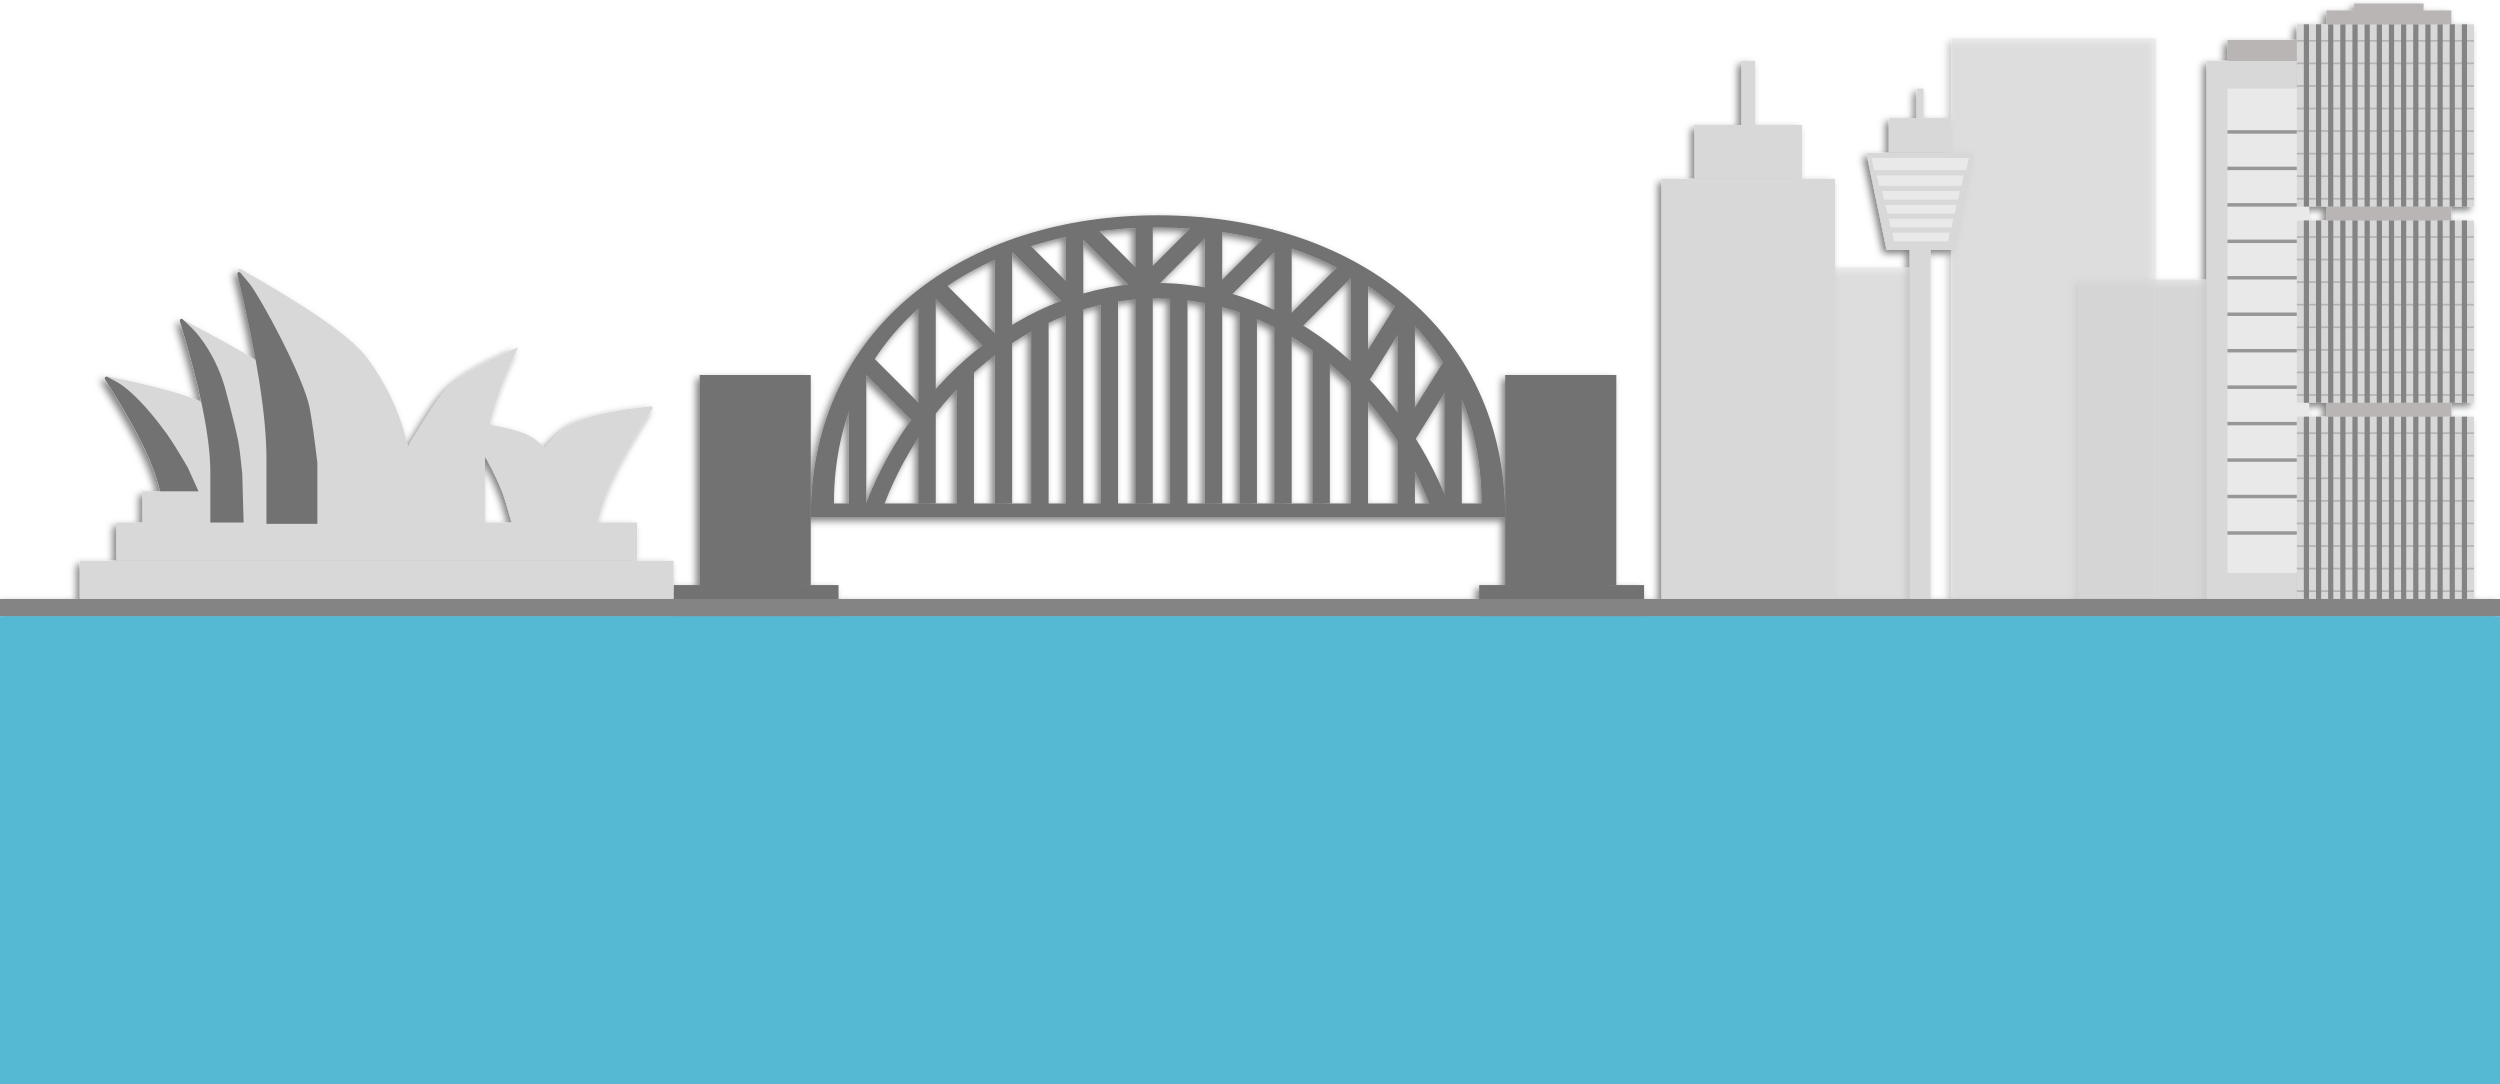
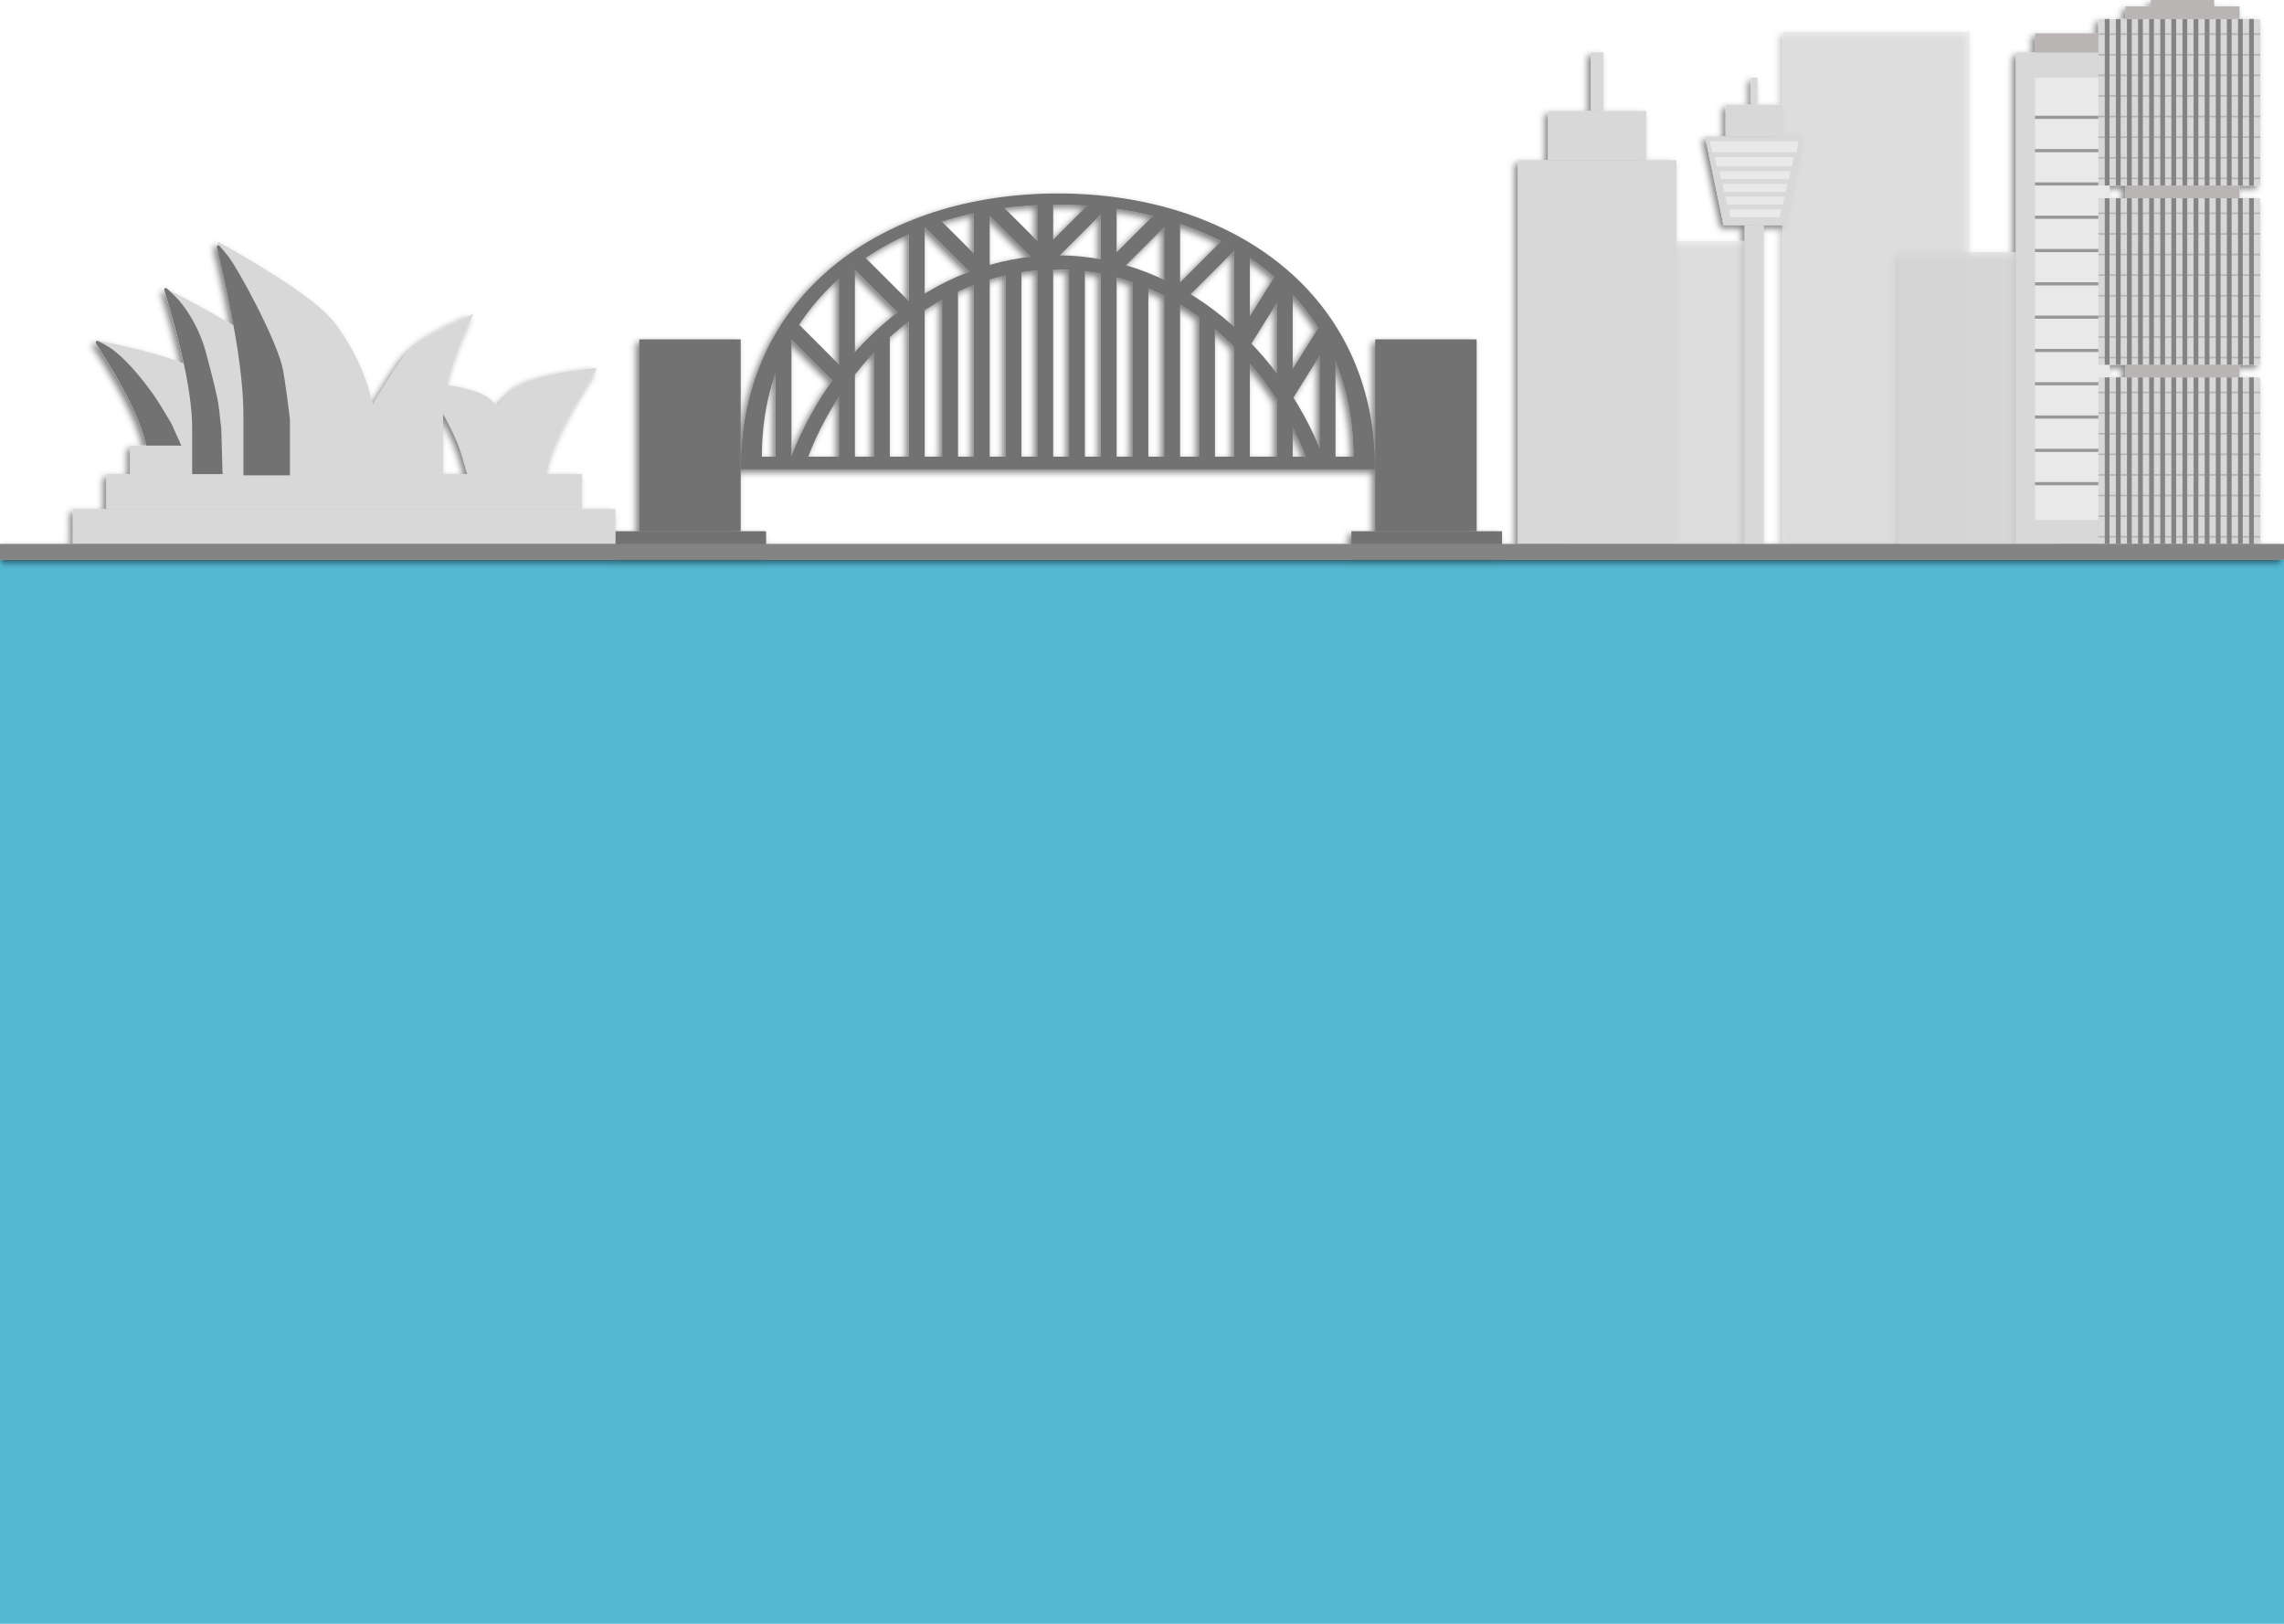
- <svg xmlns="http://www.w3.org/2000/svg" viewBox="0 0 1440 624" version="1.1">
+ <svg xmlns="http://www.w3.org/2000/svg" viewBox="0 0 1440 1024" version="1.1">
  <defs>
-     <filter x="-0.6%" y="-0.3%" width="101.0%" height="100.9%" filterUnits="objectBoundingBox" id="filter-1">
+     <filter x="-0.6%" y="-1.4%" width="101.0%" height="104.0%" filterUnits="objectBoundingBox" id="filter-1">
      <feOffset dx="-2" dy="2" in="SourceAlpha" result="shadowOffsetOuter1" />
      <feGaussianBlur stdDeviation="2" in="shadowOffsetOuter1" result="shadowBlurOuter1" />
      <feColorMatrix values="0 0 0 0 0   0 0 0 0 0   0 0 0 0 0  0 0 0 0.5 0" type="matrix" in="shadowBlurOuter1" result="shadowMatrixOuter1" />
      <feMerge>
        <feMergeNode in="shadowMatrixOuter1" />
        <feMergeNode in="SourceGraphic" />
      </feMerge>
    </filter>
  </defs>
  <g id="Page-1" stroke="none" stroke-width="1" fill="none" fill-rule="evenodd">
-     <g id="HomePage" transform="translate(0, -400)">
-       <g id="Skyline" filter="url(#filter-1)" transform="translate(0, 402)">
-         <rect id="Rectangle-20" fill-opacity="0.431" fill="#D8D8D8" x="1124" y="20" width="118" height="323" />
-         <rect id="Rectangle-20-Copy-3" fill-opacity="0.431" fill="#D8D8D8" x="989" y="152" width="118" height="191" />
-         <rect id="Rectangle-20-Copy-2" fill-opacity="0.594" fill="#D8D8D8" x="1197" y="159" width="100" height="191" />
-         <g id="Sydney-Tower" transform="translate(1075, 49)">
-           <rect id="Rectangle-12-Copy-2" fill="#D8D8D8" x="29" y="0" width="4" height="20" />
-           <rect id="Rectangle-12-Copy" fill="#D8D8D8" x="25" y="93" width="12" height="204" />
-           <rect id="Rectangle-11" fill="#D8D8D8" x="13" y="17" width="36" height="20" />
-           <polygon id="Rectangle-11-Copy" fill="#D8D8D8" points="0 37 62 37 51 93 11.683 93" />
-           <path d="M57.609,47 L4.477,47 L3,40 L59,40 L57.609,47 Z" id="Combined-Shape" fill="#E9E9E9" />
-           <path d="M54.758,56 L7.319,56 L6,50 L56,50 L54.758,56 Z" id="Combined-Shape-Copy-2" fill="#E9E9E9" />
-           <path d="M52.882,64 L10.187,64 L9,59 L54,59 L52.882,64 Z" id="Combined-Shape-Copy-3" fill="#E9E9E9" />
-           <path d="M50.982,72 L12.082,72 L11,67 L52,67 L50.982,72 Z" id="Combined-Shape-Copy-4" fill="#E9E9E9" />
-           <path d="M49.081,80 L13.976,80 L13,75 L50,75 L49.081,80 Z" id="Combined-Shape-Copy-5" fill="#E9E9E9" />
-           <path d="M47.18,88 L15.871,88 L15,83 L48,83 L47.18,88 Z" id="Combined-Shape-Copy-6" fill="#E9E9E9" />
+     <g id="Desktop-HD">
+       <g id="Skyline" transform="translate(-5, 0)">
+         <rect id="Ocean" fill="#54B9D3" x="0" y="353" width="1445" height="671" />
+         <g filter="url(#filter-1)" transform="translate(5, 0)">
+           <rect id="Rectangle-20" fill-opacity="0.431" fill="#D8D8D8" x="1124" y="20" width="118" height="323" />
+           <rect id="Rectangle-20-Copy-3" fill-opacity="0.431" fill="#D8D8D8" x="989" y="152" width="118" height="191" />
+           <rect id="Rectangle-20-Copy-2" fill-opacity="0.594" fill="#D8D8D8" x="1197" y="159" width="100" height="191" />
+           <g id="Sydney-Tower" transform="translate(1075, 49)">
+             <rect id="Rectangle-12-Copy-2" fill="#D8D8D8" x="29" y="0" width="4" height="20" />
+             <rect id="Rectangle-12-Copy" fill="#D8D8D8" x="25" y="93" width="12" height="204" />
+             <rect id="Rectangle-11" fill="#D8D8D8" x="13" y="17" width="36" height="20" />
+             <polygon id="Rectangle-11-Copy" fill="#D8D8D8" points="0 37 62 37 51 93 11.683 93" />
+             <path d="M57.609,47 L4.477,47 L3,40 L59,40 L57.609,47 Z" id="Combined-Shape" fill="#E9E9E9" />
+             <path d="M54.758,56 L7.319,56 L6,50 L56,50 L54.758,56 Z" id="Combined-Shape-Copy-2" fill="#E9E9E9" />
+             <path d="M52.882,64 L10.187,64 L9,59 L54,59 L52.882,64 Z" id="Combined-Shape-Copy-3" fill="#E9E9E9" />
+             <path d="M50.982,72 L12.082,72 L11,67 L52,67 L50.982,72 Z" id="Combined-Shape-Copy-4" fill="#E9E9E9" />
+             <path d="M49.081,80 L13.976,80 L13,75 L50,75 L49.081,80 Z" id="Combined-Shape-Copy-5" fill="#E9E9E9" />
+             <path d="M47.18,88 L15.871,88 L15,83 L48,83 L47.18,88 Z" id="Combined-Shape-Copy-6" fill="#E9E9E9" />
+           </g>
+           <g id="Harbour-Bridge" transform="translate(388, 122)" fill="#727272">
+             <rect id="Rectangle-10" x="464" y="213" width="95" height="18" />
+             <rect id="Rectangle-10-Copy" x="0" y="213" width="95" height="18" />
+             <rect id="Rectangle-9" x="266" y="45" width="10" height="121" />
+             <rect id="Rectangle-9-Copy" x="286" y="46" width="10" height="121" />
+             <rect id="Rectangle-9-Copy-7" x="246" y="46" width="10" height="121" />
+             <rect id="Rectangle-9-Copy-2" x="306" y="50" width="10" height="116" />
+             <rect id="Rectangle-9-Copy-8" x="226" y="51" width="10" height="116" />
+             <rect id="Rectangle-9-Copy-3" x="326" y="55" width="10" height="111" />
+             <rect id="Rectangle-9-Copy-9" x="206" y="60" width="10" height="107" />
+             <rect id="Rectangle-9-Copy-4" x="346" y="63" width="10" height="103" />
+             <rect id="Rectangle-9-Copy-10" x="185" y="71" width="10" height="95" />
+             <rect id="Rectangle-9-Copy-5" x="368" y="75" width="10" height="91" />
+             <rect id="Rectangle-9-Copy-11" x="163" y="88" width="10" height="79" />
+             <rect id="Rectangle-9-Copy-6" x="390" y="92" width="10" height="75" />
+             <rect id="Rectangle-9-Copy-22" x="417" y="115" width="10" height="54" />
+             <rect id="Rectangle-9-Copy-12" x="141" y="112" width="10" height="54" />
+             <rect id="Rectangle-9-Copy-13" x="101" y="90" width="10" height="77" />
+             <rect id="Rectangle-9-Copy-23" x="444" y="87" width="10" height="80" />
+             <rect id="Rectangle-9-Copy-15" x="141" y="45" width="10" height="66" />
+             <rect id="Rectangle-9-Copy-17" x="185" y="19" width="10" height="50" />
+             <rect id="Rectangle-9-Copy-19" x="226" y="7" width="10" height="44" />
+             <rect id="Rectangle-9-Copy-21" x="266" y="1" width="10" height="44" />
+             <rect id="Rectangle-9-Copy-24" x="306" y="3" width="10" height="44" />
+             <rect id="Rectangle-9-Copy-25" x="346" y="14" width="10" height="50" />
+             <rect id="Rectangle-9-Copy-26" x="390" y="32" width="10" height="66" />
+             <rect id="Rectangle-9-Copy-27" x="417" y="53" width="10" height="75" />
+             <rect id="Rectangle-9-Copy-14" transform="translate(126.1525, 100.1525) rotate(-45) translate(-126.1525, -100.1525) " x="121.153" y="76.653" width="10" height="47" />
+             <rect id="Rectangle-9-Copy-16" transform="translate(168.1525, 58.15254) rotate(-45) translate(-168.1525, -58.15254) " x="163.153" y="34.653" width="10" height="47" />
+             <rect id="Rectangle-9-Copy-18" transform="translate(215.2132, 34.2132) rotate(-45) translate(-215.2132, -34.2132) " x="210.213" y="9.213" width="10" height="50" />
+             <rect id="Rectangle-9-Copy-20" transform="translate(252.5815, 23.58148) rotate(-45) translate(-252.5815, -23.58148) " x="247.581" y="-0.525" width="10" height="48.213" />
+             <rect id="Rectangle-9-Copy-28" transform="translate(290.5815, 21.58148) rotate(45) translate(-290.5815, -21.58148) " x="285.581" y="-2.525" width="10" height="48.213" />
+             <rect id="Rectangle-9-Copy-29" transform="translate(331.5815, 28.58148) rotate(45) translate(-331.5815, -28.58148) " x="326.581" y="4.475" width="10" height="48.213" />
+             <rect id="Rectangle-9-Copy-30" transform="translate(372.5815, 46.58147) rotate(45) translate(-372.5815, -46.58147) " x="367.581" y="22.475" width="10" height="48.213" />
+             <rect id="Rectangle-9-Copy-31" transform="translate(407.4882, 74.8508) rotate(32) translate(-407.4882, -74.8508) " x="402.488" y="49.851" width="10" height="50" />
+             <rect id="Rectangle-9-Copy-32" transform="translate(435.4519, 106.5469) rotate(32) translate(-435.4519, -106.5469) " x="430.452" y="79.547" width="10" height="54" />
+             <path d="M108.273,173.007 C133.811,99.062 200.39,39.007 278.5,39.007 C356.61,39.007 423.188,99.062 448.727,173.007 L437.743,173.007 C414.395,104.362 351.857,47.903 278.376,47.903 C204.895,47.903 142.358,104.362 119.009,173.007 L108.273,173.007 Z" id="Combined-Shape" />
+             <path d="M79,174 C79,63.543 168.543,0 279,0 C389.457,0 479,63.543 479,174 L79,174 Z M92.346,166 L465.381,166 C465.381,65.065 381.874,7 278.864,7 C175.853,7 92.346,65.065 92.346,166 Z" id="Combined-Shape" />
+             <rect id="Rectangle-6-Copy" x="479" y="92" width="64" height="121" />
+             <rect id="Rectangle-6" x="15" y="92" width="64" height="121" />
+           </g>
+           <g id="Skyscrapper-1" transform="translate(957, 33)" fill="#D8D8D8">
+             <rect id="Rectangle-12" x="46" y="0" width="8" height="37" />
+             <rect id="Rectangle-11-Copy-2" x="19" y="37" width="62" height="31" />
+             <rect id="Rectangle" x="0" y="68" width="100" height="242" />
+           </g>
+           <g id="Opera-House" transform="translate(46, 152)">
+             <rect id="Rectangle-13" fill="#D8D8D8" x="0" y="169" width="342" height="22" />
+             <rect id="Rectangle-14" fill="#D8D8D8" x="21" y="147" width="300" height="22" />
+             <path d="M26.095,52.466 C52.539,66.235 69.27,76.548 76.289,83.405 C83.493,90.442 88.059,102.104 89.987,118.39 L61.389,140.364 L37.598,140.364 C37.598,140.66 37.598,133.336 37.598,118.39 C37.598,103.828 33.29,82.245 24.675,53.641 L24.676,53.641 C24.516,53.113 24.816,52.555 25.345,52.396 C25.594,52.32 25.864,52.346 26.095,52.466 Z" id="Rectangle-15-Copy-4" fill="#D8D8D8" transform="translate(56.9875, 95.87218) rotate(-16) translate(-56.9875, -95.87218) " />
+             <path d="M27.313,56.95 C28.456,58.037 29.873,59.407 31.564,61.059 C36.913,66.284 44.102,78.36 51.03,97.425 C52.632,101.833 54.779,109.299 57.471,119.824 L61.17,145.253 L38.474,144.307 C38.474,144.603 38.474,137.279 38.474,122.334 C38.474,107.835 34.205,86.378 25.666,57.962 L25.666,57.962 C25.507,57.433 25.807,56.876 26.336,56.717 C26.68,56.613 27.053,56.702 27.313,56.95 Z" id="Rectangle-15-Copy-7" fill="#727272" transform="translate(43.39687, 100.9635) rotate(-16) translate(-43.39687, -100.9635) " />
+             <rect id="Rectangle-16" fill="#D8D8D8" x="36" y="129" width="72" height="19" />
+             <path d="M59.108,30.087 C94.773,48.524 117.315,62.319 126.736,71.47 C136.341,80.801 142.429,96.263 145,117.856 L106.869,146.989 L75.147,146.989 C75.147,147.382 75.147,137.671 75.147,117.856 C75.147,98.422 69.329,69.559 57.692,31.266 L57.692,31.267 C57.532,30.738 57.83,30.179 58.358,30.019 C58.608,29.943 58.877,29.968 59.108,30.087 Z" id="Rectangle-15-Copy-3" fill="#D8D8D8" />
+             <path d="M59.23,29.903 C60.645,31.236 62.396,32.916 64.482,34.943 C70.04,40.342 78.772,52.616 83.474,68.935 C83.749,69.892 88.943,88.985 91.031,99.112 C91.734,102.521 92.566,109.039 93.528,118.665 L94.324,146.989 L75.147,146.989 C75.147,147.382 75.147,137.671 75.147,117.856 C75.147,98.364 69.294,69.386 57.588,30.922 L57.588,30.922 C57.427,30.394 57.725,29.835 58.253,29.675 C58.596,29.57 58.969,29.657 59.23,29.903 Z" id="Rectangle-15-Copy-6" fill="#727272" />
+             <path d="M163,46 C184.922,55.15 199.484,64.114 206.688,72.891 C213.891,81.668 229.157,106.95 252.485,148.738 L206.688,148.738 L182.186,148.738 C182.186,144.009 182.186,132.325 182.186,113.685 C182.186,95.046 175.791,72.484 163,46 Z" id="Rectangle-15-Copy" fill="#D8D8D8" transform="translate(207.7427, 97.3689) scale(-1, 1) translate(-207.7427, -97.3689) " />
+             <path d="M222.831,89.004 C240.672,90.931 252.862,93.675 259.401,97.237 C266.129,100.901 274.145,109.915 283.45,124.279 L267.121,151.357 L249.926,151.357 C249.988,151.575 248.446,146.196 245.298,135.219 C242.22,124.485 234.494,109.464 222.119,90.155 L222.119,90.155 C221.895,89.806 221.997,89.342 222.345,89.119 C222.489,89.026 222.661,88.986 222.831,89.004 Z" id="Path" fill="#D8D8D8" />
+             <path d="M254.059,80.02 C276.413,82.419 291.686,85.844 299.877,90.296 C308.304,94.876 318.342,106.147 329.991,124.109 L309.515,157.991 L287.972,158.002 C288.05,158.274 286.121,151.546 282.185,137.817 C278.335,124.392 268.663,105.605 253.17,81.459 L253.17,81.459 C252.891,81.023 253.017,80.443 253.453,80.163 C253.633,80.048 253.847,79.997 254.059,80.02 Z" id="Path-Copy" fill="#D8D8D8" transform="translate(291.5, 119) scale(-1, 1) translate(-291.5, -119) " />
+             <path d="M92.441,0.927 C130.71,22.435 154.57,38.922 164.022,50.387 C169.964,57.595 182.198,76.017 187.813,98.35 C190.128,107.555 190.128,123.875 187.813,147.307 L140.358,147.307 L108.6,147.307 C108.6,147.799 108.6,135.658 108.6,110.886 C108.6,86.49 102.727,50.206 90.98,2.036 L90.98,2.036 C90.849,1.499 91.178,0.958 91.714,0.827 C91.96,0.767 92.22,0.803 92.441,0.927 Z" id="Rectangle-15" fill="#D8D8D8" />
+             <path d="M92.455,3.082 C93.792,4.645 95.42,6.59 97.339,8.918 C104.067,17.08 129.128,63.722 132.365,81.032 C133.614,87.709 135.093,98.186 136.803,112.463 L136.803,147.733 L107.475,147.733 C107.475,147.513 107.475,135.017 107.475,110.245 C107.475,85.685 101.891,50.259 90.723,3.967 L90.723,3.967 C90.594,3.43 90.924,2.89 91.461,2.76 C91.826,2.672 92.21,2.797 92.455,3.082 Z" id="Rectangle-15-Copy-5" fill="#727272" />
+           </g>
+           <g id="Skyscrapper-2" transform="translate(1271, 21)">
+             <rect id="Rectangle-17" fill="#D8D8D8" x="0" y="12" width="52" height="310" />
+             <rect id="Rectangle-17-Copy" fill="#E9E9E9" x="12" y="28" width="47" height="279" />
+             <rect id="Rectangle-18" stroke="#979797" fill="#D8D8D8" x="12.5" y="52.5" width="39" height="1" />
+             <rect id="Rectangle-18-Copy" stroke="#979797" fill="#D8D8D8" x="12.5" y="73.5" width="39" height="1" />
+             <rect id="Rectangle-18-Copy-3" stroke="#979797" fill="#D8D8D8" x="12.5" y="94.5" width="39" height="1" />
+             <rect id="Rectangle-18-Copy-4" stroke="#979797" fill="#D8D8D8" x="12.5" y="115.5" width="39" height="1" />
+             <rect id="Rectangle-18-Copy-5" stroke="#979797" fill="#D8D8D8" x="12.5" y="136.5" width="39" height="1" />
+             <rect id="Rectangle-18-Copy-6" stroke="#979797" fill="#D8D8D8" x="12.5" y="157.5" width="39" height="1" />
+             <rect id="Rectangle-18-Copy-7" stroke="#979797" fill="#D8D8D8" x="12.5" y="178.5" width="39" height="1" />
+             <rect id="Rectangle-18-Copy-8" stroke="#979797" fill="#D8D8D8" x="12.5" y="199.5" width="39" height="1" />
+             <rect id="Rectangle-18-Copy-9" stroke="#979797" fill="#D8D8D8" x="12.5" y="220.5" width="39" height="1" />
+             <rect id="Rectangle-18-Copy-10" stroke="#979797" fill="#D8D8D8" x="12.5" y="241.5" width="39" height="1" />
+             <rect id="Rectangle-18-Copy-11" stroke="#979797" fill="#D8D8D8" x="12.5" y="262.5" width="39" height="1" />
+             <rect id="Rectangle-18-Copy-12" stroke="#979797" fill="#D8D8D8" x="12.5" y="283.5" width="39" height="1" />
+             <rect id="Rectangle-19-Copy" fill="#B9B5B5" x="12" y="0" width="40" height="12" />
+           </g>
+           <g id="Barangaroo" transform="translate(1323, 0)">
+             <rect id="Rectangle-19" fill="#B9B5B5" x="17" y="230" width="72" height="8" />
+             <rect id="Rectangle-19-Copy-4" fill="#B9B5B5" x="17" y="117" width="72" height="8" />
+             <g transform="translate(0, 12)">
+               <rect id="Rectangle-18-Copy-2" fill="#D8D8D8" x="0" y="0" width="102" height="105" />
+               <rect id="Rectangle-23" fill="#B4B4B4" x="0" y="9" width="102" height="1" />
+               <rect id="Rectangle-23-Copy" fill="#B4B4B4" x="0" y="22" width="102" height="1" />
+               <rect id="Rectangle-23-Copy-2" fill="#B4B4B4" x="0" y="35" width="102" height="1" />
+               <rect id="Rectangle-23-Copy-3" fill="#B4B4B4" x="0" y="48" width="102" height="1" />
+               <rect id="Rectangle-23-Copy-4" fill="#B4B4B4" x="0" y="61" width="102" height="1" />
+               <rect id="Rectangle-23-Copy-5" fill="#B4B4B4" x="0" y="74" width="102" height="1" />
+               <rect id="Rectangle-23-Copy-6" fill="#B4B4B4" x="0" y="87" width="102" height="1" />
+               <rect id="Rectangle-23-Copy-7" fill="#B4B4B4" x="0" y="100" width="102" height="1" />
+               <rect id="Rectangle-22" fill="#848484" x="4" y="0" width="3" height="105" />
+               <rect id="Rectangle-22-Copy" fill="#848484" x="11" y="0" width="3" height="105" />
+               <rect id="Rectangle-22-Copy-2" fill="#848484" x="18" y="0" width="3" height="105" />
+               <rect id="Rectangle-22-Copy-3" fill="#848484" x="25" y="0" width="3" height="105" />
+               <rect id="Rectangle-22-Copy-4" fill="#848484" x="32" y="0" width="3" height="105" />
+               <rect id="Rectangle-22-Copy-5" fill="#848484" x="39" y="0" width="3" height="105" />
+               <rect id="Rectangle-22-Copy-6" fill="#848484" x="46" y="0" width="3" height="105" />
+               <rect id="Rectangle-22-Copy-7" fill="#848484" x="53" y="0" width="3" height="105" />
+               <rect id="Rectangle-22-Copy-8" fill="#848484" x="60" y="0" width="3" height="105" />
+               <rect id="Rectangle-22-Copy-9" fill="#848484" x="67" y="0" width="3" height="105" />
+               <rect id="Rectangle-22-Copy-10" fill="#848484" x="74" y="0" width="3" height="105" />
+               <rect id="Rectangle-22-Copy-11" fill="#848484" x="81" y="0" width="3" height="105" />
+               <rect id="Rectangle-22-Copy-12" fill="#848484" x="88" y="0" width="3" height="105" />
+               <rect id="Rectangle-22-Copy-13" fill="#848484" x="95" y="0" width="3" height="105" />
+             </g>
+             <g id="Barangaroo-Copy" transform="translate(0, 125)">
+               <rect id="Rectangle-18-Copy-2" fill="#D8D8D8" x="0" y="0" width="102" height="105" />
+               <rect id="Rectangle-23" fill="#B4B4B4" x="0" y="9" width="102" height="1" />
+               <rect id="Rectangle-23-Copy" fill="#B4B4B4" x="0" y="22" width="102" height="1" />
+               <rect id="Rectangle-23-Copy-2" fill="#B4B4B4" x="0" y="35" width="102" height="1" />
+               <rect id="Rectangle-23-Copy-3" fill="#B4B4B4" x="0" y="48" width="102" height="1" />
+               <rect id="Rectangle-23-Copy-4" fill="#B4B4B4" x="0" y="61" width="102" height="1" />
+               <rect id="Rectangle-23-Copy-5" fill="#B4B4B4" x="0" y="74" width="102" height="1" />
+               <rect id="Rectangle-23-Copy-6" fill="#B4B4B4" x="0" y="87" width="102" height="1" />
+               <rect id="Rectangle-23-Copy-7" fill="#B4B4B4" x="0" y="100" width="102" height="1" />
+               <rect id="Rectangle-22" fill="#848484" x="4" y="0" width="3" height="105" />
+               <rect id="Rectangle-22-Copy" fill="#848484" x="11" y="0" width="3" height="105" />
+               <rect id="Rectangle-22-Copy-2" fill="#848484" x="18" y="0" width="3" height="105" />
+               <rect id="Rectangle-22-Copy-3" fill="#848484" x="25" y="0" width="3" height="105" />
+               <rect id="Rectangle-22-Copy-4" fill="#848484" x="32" y="0" width="3" height="105" />
+               <rect id="Rectangle-22-Copy-5" fill="#848484" x="39" y="0" width="3" height="105" />
+               <rect id="Rectangle-22-Copy-6" fill="#848484" x="46" y="0" width="3" height="105" />
+               <rect id="Rectangle-22-Copy-7" fill="#848484" x="53" y="0" width="3" height="105" />
+               <rect id="Rectangle-22-Copy-8" fill="#848484" x="60" y="0" width="3" height="105" />
+               <rect id="Rectangle-22-Copy-9" fill="#848484" x="67" y="0" width="3" height="105" />
+               <rect id="Rectangle-22-Copy-10" fill="#848484" x="74" y="0" width="3" height="105" />
+               <rect id="Rectangle-22-Copy-11" fill="#848484" x="81" y="0" width="3" height="105" />
+               <rect id="Rectangle-22-Copy-12" fill="#848484" x="88" y="0" width="3" height="105" />
+               <rect id="Rectangle-22-Copy-13" fill="#848484" x="95" y="0" width="3" height="105" />
+             </g>
+             <g id="Barangaroo-Copy-2" transform="translate(0, 238)">
+               <rect id="Rectangle-18-Copy-2" fill="#D8D8D8" x="0" y="0" width="102" height="105" />
+               <rect id="Rectangle-23" fill="#B4B4B4" x="0" y="9" width="102" height="1" />
+               <rect id="Rectangle-23-Copy" fill="#B4B4B4" x="0" y="22" width="102" height="1" />
+               <rect id="Rectangle-23-Copy-2" fill="#B4B4B4" x="0" y="35" width="102" height="1" />
+               <rect id="Rectangle-23-Copy-3" fill="#B4B4B4" x="0" y="48" width="102" height="1" />
+               <rect id="Rectangle-23-Copy-4" fill="#B4B4B4" x="0" y="61" width="102" height="1" />
+               <rect id="Rectangle-23-Copy-5" fill="#B4B4B4" x="0" y="74" width="102" height="1" />
+               <rect id="Rectangle-23-Copy-6" fill="#B4B4B4" x="0" y="87" width="102" height="1" />
+               <rect id="Rectangle-23-Copy-7" fill="#B4B4B4" x="0" y="100" width="102" height="1" />
+               <rect id="Rectangle-22" fill="#848484" x="4" y="0" width="3" height="105" />
+               <rect id="Rectangle-22-Copy" fill="#848484" x="11" y="0" width="3" height="105" />
+               <rect id="Rectangle-22-Copy-2" fill="#848484" x="18" y="0" width="3" height="105" />
+               <rect id="Rectangle-22-Copy-3" fill="#848484" x="25" y="0" width="3" height="105" />
+               <rect id="Rectangle-22-Copy-4" fill="#848484" x="32" y="0" width="3" height="105" />
+               <rect id="Rectangle-22-Copy-5" fill="#848484" x="39" y="0" width="3" height="105" />
+               <rect id="Rectangle-22-Copy-6" fill="#848484" x="46" y="0" width="3" height="105" />
+               <rect id="Rectangle-22-Copy-7" fill="#848484" x="53" y="0" width="3" height="105" />
+               <rect id="Rectangle-22-Copy-8" fill="#848484" x="60" y="0" width="3" height="105" />
+               <rect id="Rectangle-22-Copy-9" fill="#848484" x="67" y="0" width="3" height="105" />
+               <rect id="Rectangle-22-Copy-10" fill="#848484" x="74" y="0" width="3" height="105" />
+               <rect id="Rectangle-22-Copy-11" fill="#848484" x="81" y="0" width="3" height="105" />
+               <rect id="Rectangle-22-Copy-12" fill="#848484" x="88" y="0" width="3" height="105" />
+               <rect id="Rectangle-22-Copy-13" fill="#848484" x="95" y="0" width="3" height="105" />
+             </g>
+             <rect id="Rectangle-19-Copy-2" fill="#B9B5B5" x="17" y="4" width="72" height="8" />
+             <rect id="Rectangle-19-Copy-3" fill="#B9B5B5" x="33" y="0" width="40" height="6" />
+           </g>
+           <rect id="Soil" fill="#848484" x="0" y="343" width="1440" height="10" />
        </g>
-         <g id="Harbour-Bridge" transform="translate(388, 122)" fill="#727272">
-           <rect id="Rectangle-10" x="464" y="213" width="95" height="18" />
-           <rect id="Rectangle-10-Copy" x="0" y="213" width="95" height="18" />
-           <rect id="Rectangle-9" x="266" y="45" width="10" height="121" />
-           <rect id="Rectangle-9-Copy" x="286" y="46" width="10" height="121" />
-           <rect id="Rectangle-9-Copy-7" x="246" y="46" width="10" height="121" />
-           <rect id="Rectangle-9-Copy-2" x="306" y="50" width="10" height="116" />
-           <rect id="Rectangle-9-Copy-8" x="226" y="51" width="10" height="116" />
-           <rect id="Rectangle-9-Copy-3" x="326" y="55" width="10" height="111" />
-           <rect id="Rectangle-9-Copy-9" x="206" y="60" width="10" height="107" />
-           <rect id="Rectangle-9-Copy-4" x="346" y="63" width="10" height="103" />
-           <rect id="Rectangle-9-Copy-10" x="185" y="71" width="10" height="95" />
-           <rect id="Rectangle-9-Copy-5" x="368" y="75" width="10" height="91" />
-           <rect id="Rectangle-9-Copy-11" x="163" y="88" width="10" height="79" />
-           <rect id="Rectangle-9-Copy-6" x="390" y="92" width="10" height="75" />
-           <rect id="Rectangle-9-Copy-22" x="417" y="115" width="10" height="54" />
-           <rect id="Rectangle-9-Copy-12" x="141" y="112" width="10" height="54" />
-           <rect id="Rectangle-9-Copy-13" x="101" y="90" width="10" height="77" />
-           <rect id="Rectangle-9-Copy-23" x="444" y="87" width="10" height="80" />
-           <rect id="Rectangle-9-Copy-15" x="141" y="45" width="10" height="66" />
-           <rect id="Rectangle-9-Copy-17" x="185" y="19" width="10" height="50" />
-           <rect id="Rectangle-9-Copy-19" x="226" y="7" width="10" height="44" />
-           <rect id="Rectangle-9-Copy-21" x="266" y="1" width="10" height="44" />
-           <rect id="Rectangle-9-Copy-24" x="306" y="3" width="10" height="44" />
-           <rect id="Rectangle-9-Copy-25" x="346" y="14" width="10" height="50" />
-           <rect id="Rectangle-9-Copy-26" x="390" y="32" width="10" height="66" />
-           <rect id="Rectangle-9-Copy-27" x="417" y="53" width="10" height="75" />
-           <rect id="Rectangle-9-Copy-14" transform="translate(126.1525, 100.1525) rotate(-45) translate(-126.1525, -100.1525) " x="121.153" y="76.653" width="10" height="47" />
-           <rect id="Rectangle-9-Copy-16" transform="translate(168.1525, 58.15254) rotate(-45) translate(-168.1525, -58.15254) " x="163.153" y="34.653" width="10" height="47" />
-           <rect id="Rectangle-9-Copy-18" transform="translate(215.2132, 34.2132) rotate(-45) translate(-215.2132, -34.2132) " x="210.213" y="9.213" width="10" height="50" />
-           <rect id="Rectangle-9-Copy-20" transform="translate(252.5815, 23.58148) rotate(-45) translate(-252.5815, -23.58148) " x="247.581" y="-0.525" width="10" height="48.213" />
-           <rect id="Rectangle-9-Copy-28" transform="translate(290.5815, 21.58148) rotate(45) translate(-290.5815, -21.58148) " x="285.581" y="-2.525" width="10" height="48.213" />
-           <rect id="Rectangle-9-Copy-29" transform="translate(331.5815, 28.58148) rotate(45) translate(-331.5815, -28.58148) " x="326.581" y="4.475" width="10" height="48.213" />
-           <rect id="Rectangle-9-Copy-30" transform="translate(372.5815, 46.58147) rotate(45) translate(-372.5815, -46.58147) " x="367.581" y="22.475" width="10" height="48.213" />
-           <rect id="Rectangle-9-Copy-31" transform="translate(407.4882, 74.8508) rotate(32) translate(-407.4882, -74.8508) " x="402.488" y="49.851" width="10" height="50" />
-           <rect id="Rectangle-9-Copy-32" transform="translate(435.4519, 106.5469) rotate(32) translate(-435.4519, -106.5469) " x="430.452" y="79.547" width="10" height="54" />
-           <path d="M108.273,173.007 C133.811,99.062 200.39,39.007 278.5,39.007 C356.61,39.007 423.188,99.062 448.727,173.007 L437.743,173.007 C414.395,104.362 351.857,47.903 278.376,47.903 C204.895,47.903 142.358,104.362 119.009,173.007 L108.273,173.007 Z" id="Combined-Shape" />
-           <path d="M79,174 C79,63.543 168.543,0 279,0 C389.457,0 479,63.543 479,174 L79,174 Z M92.346,166 L465.381,166 C465.381,65.065 381.874,7 278.864,7 C175.853,7 92.346,65.065 92.346,166 Z" id="Combined-Shape" />
-           <rect id="Rectangle-6-Copy" x="479" y="92" width="64" height="121" />
-           <rect id="Rectangle-6" x="15" y="92" width="64" height="121" />
-         </g>
-         <g id="Skyscrapper-1" transform="translate(957, 33)" fill="#D8D8D8">
-           <rect id="Rectangle-12" x="46" y="0" width="8" height="37" />
-           <rect id="Rectangle-11-Copy-2" x="19" y="37" width="62" height="31" />
-           <rect id="Rectangle" x="0" y="68" width="100" height="242" />
-         </g>
-         <g id="Opera-House" transform="translate(46, 152)">
-           <rect id="Rectangle-13" fill="#D8D8D8" x="0" y="169" width="342" height="22" />
-           <rect id="Rectangle-14" fill="#D8D8D8" x="21" y="147" width="300" height="22" />
-           <path d="M26.095,52.466 C52.539,66.235 69.27,76.548 76.289,83.405 C83.493,90.442 88.059,102.104 89.987,118.39 L61.389,140.364 L37.598,140.364 C37.598,140.66 37.598,133.336 37.598,118.39 C37.598,103.828 33.29,82.245 24.675,53.641 L24.676,53.641 C24.516,53.113 24.816,52.555 25.345,52.396 C25.594,52.32 25.864,52.346 26.095,52.466 Z" id="Rectangle-15-Copy-4" fill="#D8D8D8" transform="translate(56.9875, 95.87218) rotate(-16) translate(-56.9875, -95.87218) " />
-           <path d="M27.313,56.95 C28.456,58.037 29.873,59.407 31.564,61.059 C36.913,66.284 44.102,78.36 51.03,97.425 C52.632,101.833 54.779,109.299 57.471,119.824 L61.17,145.253 L38.474,144.307 C38.474,144.603 38.474,137.279 38.474,122.334 C38.474,107.835 34.205,86.378 25.666,57.962 L25.666,57.962 C25.507,57.433 25.807,56.876 26.336,56.717 C26.68,56.613 27.053,56.702 27.313,56.95 Z" id="Rectangle-15-Copy-7" fill="#727272" transform="translate(43.39687, 100.9635) rotate(-16) translate(-43.39687, -100.9635) " />
-           <rect id="Rectangle-16" fill="#D8D8D8" x="36" y="129" width="72" height="19" />
-           <path d="M59.108,30.087 C94.773,48.524 117.315,62.319 126.736,71.47 C136.341,80.801 142.429,96.263 145,117.856 L106.869,146.989 L75.147,146.989 C75.147,147.382 75.147,137.671 75.147,117.856 C75.147,98.422 69.329,69.559 57.692,31.266 L57.692,31.267 C57.532,30.738 57.83,30.179 58.358,30.019 C58.608,29.943 58.877,29.968 59.108,30.087 Z" id="Rectangle-15-Copy-3" fill="#D8D8D8" />
-           <path d="M59.23,29.903 C60.645,31.236 62.396,32.916 64.482,34.943 C70.04,40.342 78.772,52.616 83.474,68.935 C83.749,69.892 88.943,88.985 91.031,99.112 C91.734,102.521 92.566,109.039 93.528,118.665 L94.324,146.989 L75.147,146.989 C75.147,147.382 75.147,137.671 75.147,117.856 C75.147,98.364 69.294,69.386 57.588,30.922 L57.588,30.922 C57.427,30.394 57.725,29.835 58.253,29.675 C58.596,29.57 58.969,29.657 59.23,29.903 Z" id="Rectangle-15-Copy-6" fill="#727272" />
-           <path d="M163,46 C184.922,55.15 199.484,64.114 206.688,72.891 C213.891,81.668 229.157,106.95 252.485,148.738 L206.688,148.738 L182.186,148.738 C182.186,144.009 182.186,132.325 182.186,113.685 C182.186,95.046 175.791,72.484 163,46 Z" id="Rectangle-15-Copy" fill="#D8D8D8" transform="translate(207.7427, 97.3689) scale(-1, 1) translate(-207.7427, -97.3689) " />
-           <path d="M222.831,89.004 C240.672,90.931 252.862,93.675 259.401,97.237 C266.129,100.901 274.145,109.915 283.45,124.279 L267.121,151.357 L249.926,151.357 C249.988,151.575 248.446,146.196 245.298,135.219 C242.22,124.485 234.494,109.464 222.119,90.155 L222.119,90.155 C221.895,89.806 221.997,89.342 222.345,89.119 C222.489,89.026 222.661,88.986 222.831,89.004 Z" id="Path" fill="#D8D8D8" />
-           <path d="M254.059,80.02 C276.413,82.419 291.686,85.844 299.877,90.296 C308.304,94.876 318.342,106.147 329.991,124.109 L309.515,157.991 L287.972,158.002 C288.05,158.274 286.121,151.546 282.185,137.817 C278.335,124.392 268.663,105.605 253.17,81.459 L253.17,81.459 C252.891,81.023 253.017,80.443 253.453,80.163 C253.633,80.048 253.847,79.997 254.059,80.02 Z" id="Path-Copy" fill="#D8D8D8" transform="translate(291.5, 119) scale(-1, 1) translate(-291.5, -119) " />
-           <path d="M92.441,0.927 C130.71,22.435 154.57,38.922 164.022,50.387 C169.964,57.595 182.198,76.017 187.813,98.35 C190.128,107.555 190.128,123.875 187.813,147.307 L140.358,147.307 L108.6,147.307 C108.6,147.799 108.6,135.658 108.6,110.886 C108.6,86.49 102.727,50.206 90.98,2.036 L90.98,2.036 C90.849,1.499 91.178,0.958 91.714,0.827 C91.96,0.767 92.22,0.803 92.441,0.927 Z" id="Rectangle-15" fill="#D8D8D8" />
-           <path d="M92.455,3.082 C93.792,4.645 95.42,6.59 97.339,8.918 C104.067,17.08 129.128,63.722 132.365,81.032 C133.614,87.709 135.093,98.186 136.803,112.463 L136.803,147.733 L107.475,147.733 C107.475,147.513 107.475,135.017 107.475,110.245 C107.475,85.685 101.891,50.259 90.723,3.967 L90.723,3.967 C90.594,3.43 90.924,2.89 91.461,2.76 C91.826,2.672 92.21,2.797 92.455,3.082 Z" id="Rectangle-15-Copy-5" fill="#727272" />
-         </g>
-         <g id="Skyscrapper-2" transform="translate(1271, 21)">
-           <rect id="Rectangle-17" fill="#D8D8D8" x="0" y="12" width="52" height="310" />
-           <rect id="Rectangle-17-Copy" fill="#E9E9E9" x="12" y="28" width="47" height="279" />
-           <rect id="Rectangle-18" stroke="#979797" fill="#D8D8D8" x="12.5" y="52.5" width="39" height="1" />
-           <rect id="Rectangle-18-Copy" stroke="#979797" fill="#D8D8D8" x="12.5" y="73.5" width="39" height="1" />
-           <rect id="Rectangle-18-Copy-3" stroke="#979797" fill="#D8D8D8" x="12.5" y="94.5" width="39" height="1" />
-           <rect id="Rectangle-18-Copy-4" stroke="#979797" fill="#D8D8D8" x="12.5" y="115.5" width="39" height="1" />
-           <rect id="Rectangle-18-Copy-5" stroke="#979797" fill="#D8D8D8" x="12.5" y="136.5" width="39" height="1" />
-           <rect id="Rectangle-18-Copy-6" stroke="#979797" fill="#D8D8D8" x="12.5" y="157.5" width="39" height="1" />
-           <rect id="Rectangle-18-Copy-7" stroke="#979797" fill="#D8D8D8" x="12.5" y="178.5" width="39" height="1" />
-           <rect id="Rectangle-18-Copy-8" stroke="#979797" fill="#D8D8D8" x="12.5" y="199.5" width="39" height="1" />
-           <rect id="Rectangle-18-Copy-9" stroke="#979797" fill="#D8D8D8" x="12.5" y="220.5" width="39" height="1" />
-           <rect id="Rectangle-18-Copy-10" stroke="#979797" fill="#D8D8D8" x="12.5" y="241.5" width="39" height="1" />
-           <rect id="Rectangle-18-Copy-11" stroke="#979797" fill="#D8D8D8" x="12.5" y="262.5" width="39" height="1" />
-           <rect id="Rectangle-18-Copy-12" stroke="#979797" fill="#D8D8D8" x="12.5" y="283.5" width="39" height="1" />
-           <rect id="Rectangle-19-Copy" fill="#B9B5B5" x="12" y="0" width="40" height="12" />
-         </g>
-         <g id="Barangaroo" transform="translate(1323, 0)">
-           <rect id="Rectangle-19" fill="#B9B5B5" x="17" y="230" width="72" height="8" />
-           <rect id="Rectangle-19-Copy-4" fill="#B9B5B5" x="17" y="117" width="72" height="8" />
-           <g transform="translate(0, 12)">
-             <rect id="Rectangle-18-Copy-2" fill="#D8D8D8" x="0" y="0" width="102" height="105" />
-             <rect id="Rectangle-23" fill="#B4B4B4" x="0" y="9" width="102" height="1" />
-             <rect id="Rectangle-23-Copy" fill="#B4B4B4" x="0" y="22" width="102" height="1" />
-             <rect id="Rectangle-23-Copy-2" fill="#B4B4B4" x="0" y="35" width="102" height="1" />
-             <rect id="Rectangle-23-Copy-3" fill="#B4B4B4" x="0" y="48" width="102" height="1" />
-             <rect id="Rectangle-23-Copy-4" fill="#B4B4B4" x="0" y="61" width="102" height="1" />
-             <rect id="Rectangle-23-Copy-5" fill="#B4B4B4" x="0" y="74" width="102" height="1" />
-             <rect id="Rectangle-23-Copy-6" fill="#B4B4B4" x="0" y="87" width="102" height="1" />
-             <rect id="Rectangle-23-Copy-7" fill="#B4B4B4" x="0" y="100" width="102" height="1" />
-             <rect id="Rectangle-22" fill="#848484" x="4" y="0" width="3" height="105" />
-             <rect id="Rectangle-22-Copy" fill="#848484" x="11" y="0" width="3" height="105" />
-             <rect id="Rectangle-22-Copy-2" fill="#848484" x="18" y="0" width="3" height="105" />
-             <rect id="Rectangle-22-Copy-3" fill="#848484" x="25" y="0" width="3" height="105" />
-             <rect id="Rectangle-22-Copy-4" fill="#848484" x="32" y="0" width="3" height="105" />
-             <rect id="Rectangle-22-Copy-5" fill="#848484" x="39" y="0" width="3" height="105" />
-             <rect id="Rectangle-22-Copy-6" fill="#848484" x="46" y="0" width="3" height="105" />
-             <rect id="Rectangle-22-Copy-7" fill="#848484" x="53" y="0" width="3" height="105" />
-             <rect id="Rectangle-22-Copy-8" fill="#848484" x="60" y="0" width="3" height="105" />
-             <rect id="Rectangle-22-Copy-9" fill="#848484" x="67" y="0" width="3" height="105" />
-             <rect id="Rectangle-22-Copy-10" fill="#848484" x="74" y="0" width="3" height="105" />
-             <rect id="Rectangle-22-Copy-11" fill="#848484" x="81" y="0" width="3" height="105" />
-             <rect id="Rectangle-22-Copy-12" fill="#848484" x="88" y="0" width="3" height="105" />
-             <rect id="Rectangle-22-Copy-13" fill="#848484" x="95" y="0" width="3" height="105" />
-           </g>
-           <g id="Barangaroo-Copy" transform="translate(0, 125)">
-             <rect id="Rectangle-18-Copy-2" fill="#D8D8D8" x="0" y="0" width="102" height="105" />
-             <rect id="Rectangle-23" fill="#B4B4B4" x="0" y="9" width="102" height="1" />
-             <rect id="Rectangle-23-Copy" fill="#B4B4B4" x="0" y="22" width="102" height="1" />
-             <rect id="Rectangle-23-Copy-2" fill="#B4B4B4" x="0" y="35" width="102" height="1" />
-             <rect id="Rectangle-23-Copy-3" fill="#B4B4B4" x="0" y="48" width="102" height="1" />
-             <rect id="Rectangle-23-Copy-4" fill="#B4B4B4" x="0" y="61" width="102" height="1" />
-             <rect id="Rectangle-23-Copy-5" fill="#B4B4B4" x="0" y="74" width="102" height="1" />
-             <rect id="Rectangle-23-Copy-6" fill="#B4B4B4" x="0" y="87" width="102" height="1" />
-             <rect id="Rectangle-23-Copy-7" fill="#B4B4B4" x="0" y="100" width="102" height="1" />
-             <rect id="Rectangle-22" fill="#848484" x="4" y="0" width="3" height="105" />
-             <rect id="Rectangle-22-Copy" fill="#848484" x="11" y="0" width="3" height="105" />
-             <rect id="Rectangle-22-Copy-2" fill="#848484" x="18" y="0" width="3" height="105" />
-             <rect id="Rectangle-22-Copy-3" fill="#848484" x="25" y="0" width="3" height="105" />
-             <rect id="Rectangle-22-Copy-4" fill="#848484" x="32" y="0" width="3" height="105" />
-             <rect id="Rectangle-22-Copy-5" fill="#848484" x="39" y="0" width="3" height="105" />
-             <rect id="Rectangle-22-Copy-6" fill="#848484" x="46" y="0" width="3" height="105" />
-             <rect id="Rectangle-22-Copy-7" fill="#848484" x="53" y="0" width="3" height="105" />
-             <rect id="Rectangle-22-Copy-8" fill="#848484" x="60" y="0" width="3" height="105" />
-             <rect id="Rectangle-22-Copy-9" fill="#848484" x="67" y="0" width="3" height="105" />
-             <rect id="Rectangle-22-Copy-10" fill="#848484" x="74" y="0" width="3" height="105" />
-             <rect id="Rectangle-22-Copy-11" fill="#848484" x="81" y="0" width="3" height="105" />
-             <rect id="Rectangle-22-Copy-12" fill="#848484" x="88" y="0" width="3" height="105" />
-             <rect id="Rectangle-22-Copy-13" fill="#848484" x="95" y="0" width="3" height="105" />
-           </g>
-           <g id="Barangaroo-Copy-2" transform="translate(0, 238)">
-             <rect id="Rectangle-18-Copy-2" fill="#D8D8D8" x="0" y="0" width="102" height="105" />
-             <rect id="Rectangle-23" fill="#B4B4B4" x="0" y="9" width="102" height="1" />
-             <rect id="Rectangle-23-Copy" fill="#B4B4B4" x="0" y="22" width="102" height="1" />
-             <rect id="Rectangle-23-Copy-2" fill="#B4B4B4" x="0" y="35" width="102" height="1" />
-             <rect id="Rectangle-23-Copy-3" fill="#B4B4B4" x="0" y="48" width="102" height="1" />
-             <rect id="Rectangle-23-Copy-4" fill="#B4B4B4" x="0" y="61" width="102" height="1" />
-             <rect id="Rectangle-23-Copy-5" fill="#B4B4B4" x="0" y="74" width="102" height="1" />
-             <rect id="Rectangle-23-Copy-6" fill="#B4B4B4" x="0" y="87" width="102" height="1" />
-             <rect id="Rectangle-23-Copy-7" fill="#B4B4B4" x="0" y="100" width="102" height="1" />
-             <rect id="Rectangle-22" fill="#848484" x="4" y="0" width="3" height="105" />
-             <rect id="Rectangle-22-Copy" fill="#848484" x="11" y="0" width="3" height="105" />
-             <rect id="Rectangle-22-Copy-2" fill="#848484" x="18" y="0" width="3" height="105" />
-             <rect id="Rectangle-22-Copy-3" fill="#848484" x="25" y="0" width="3" height="105" />
-             <rect id="Rectangle-22-Copy-4" fill="#848484" x="32" y="0" width="3" height="105" />
-             <rect id="Rectangle-22-Copy-5" fill="#848484" x="39" y="0" width="3" height="105" />
-             <rect id="Rectangle-22-Copy-6" fill="#848484" x="46" y="0" width="3" height="105" />
-             <rect id="Rectangle-22-Copy-7" fill="#848484" x="53" y="0" width="3" height="105" />
-             <rect id="Rectangle-22-Copy-8" fill="#848484" x="60" y="0" width="3" height="105" />
-             <rect id="Rectangle-22-Copy-9" fill="#848484" x="67" y="0" width="3" height="105" />
-             <rect id="Rectangle-22-Copy-10" fill="#848484" x="74" y="0" width="3" height="105" />
-             <rect id="Rectangle-22-Copy-11" fill="#848484" x="81" y="0" width="3" height="105" />
-             <rect id="Rectangle-22-Copy-12" fill="#848484" x="88" y="0" width="3" height="105" />
-             <rect id="Rectangle-22-Copy-13" fill="#848484" x="95" y="0" width="3" height="105" />
-           </g>
-           <rect id="Rectangle-19-Copy-2" fill="#B9B5B5" x="17" y="4" width="72" height="8" />
-           <rect id="Rectangle-19-Copy-3" fill="#B9B5B5" x="33" y="0" width="40" height="6" />
-         </g>
-         <rect id="Soil" fill="#848484" x="0" y="343" width="1440" height="10" />
-         <rect id="Ocean" fill="#54B9D3" x="0" y="353" width="1445" height="1154" />
      </g>
    </g>
  </g>
</svg>
